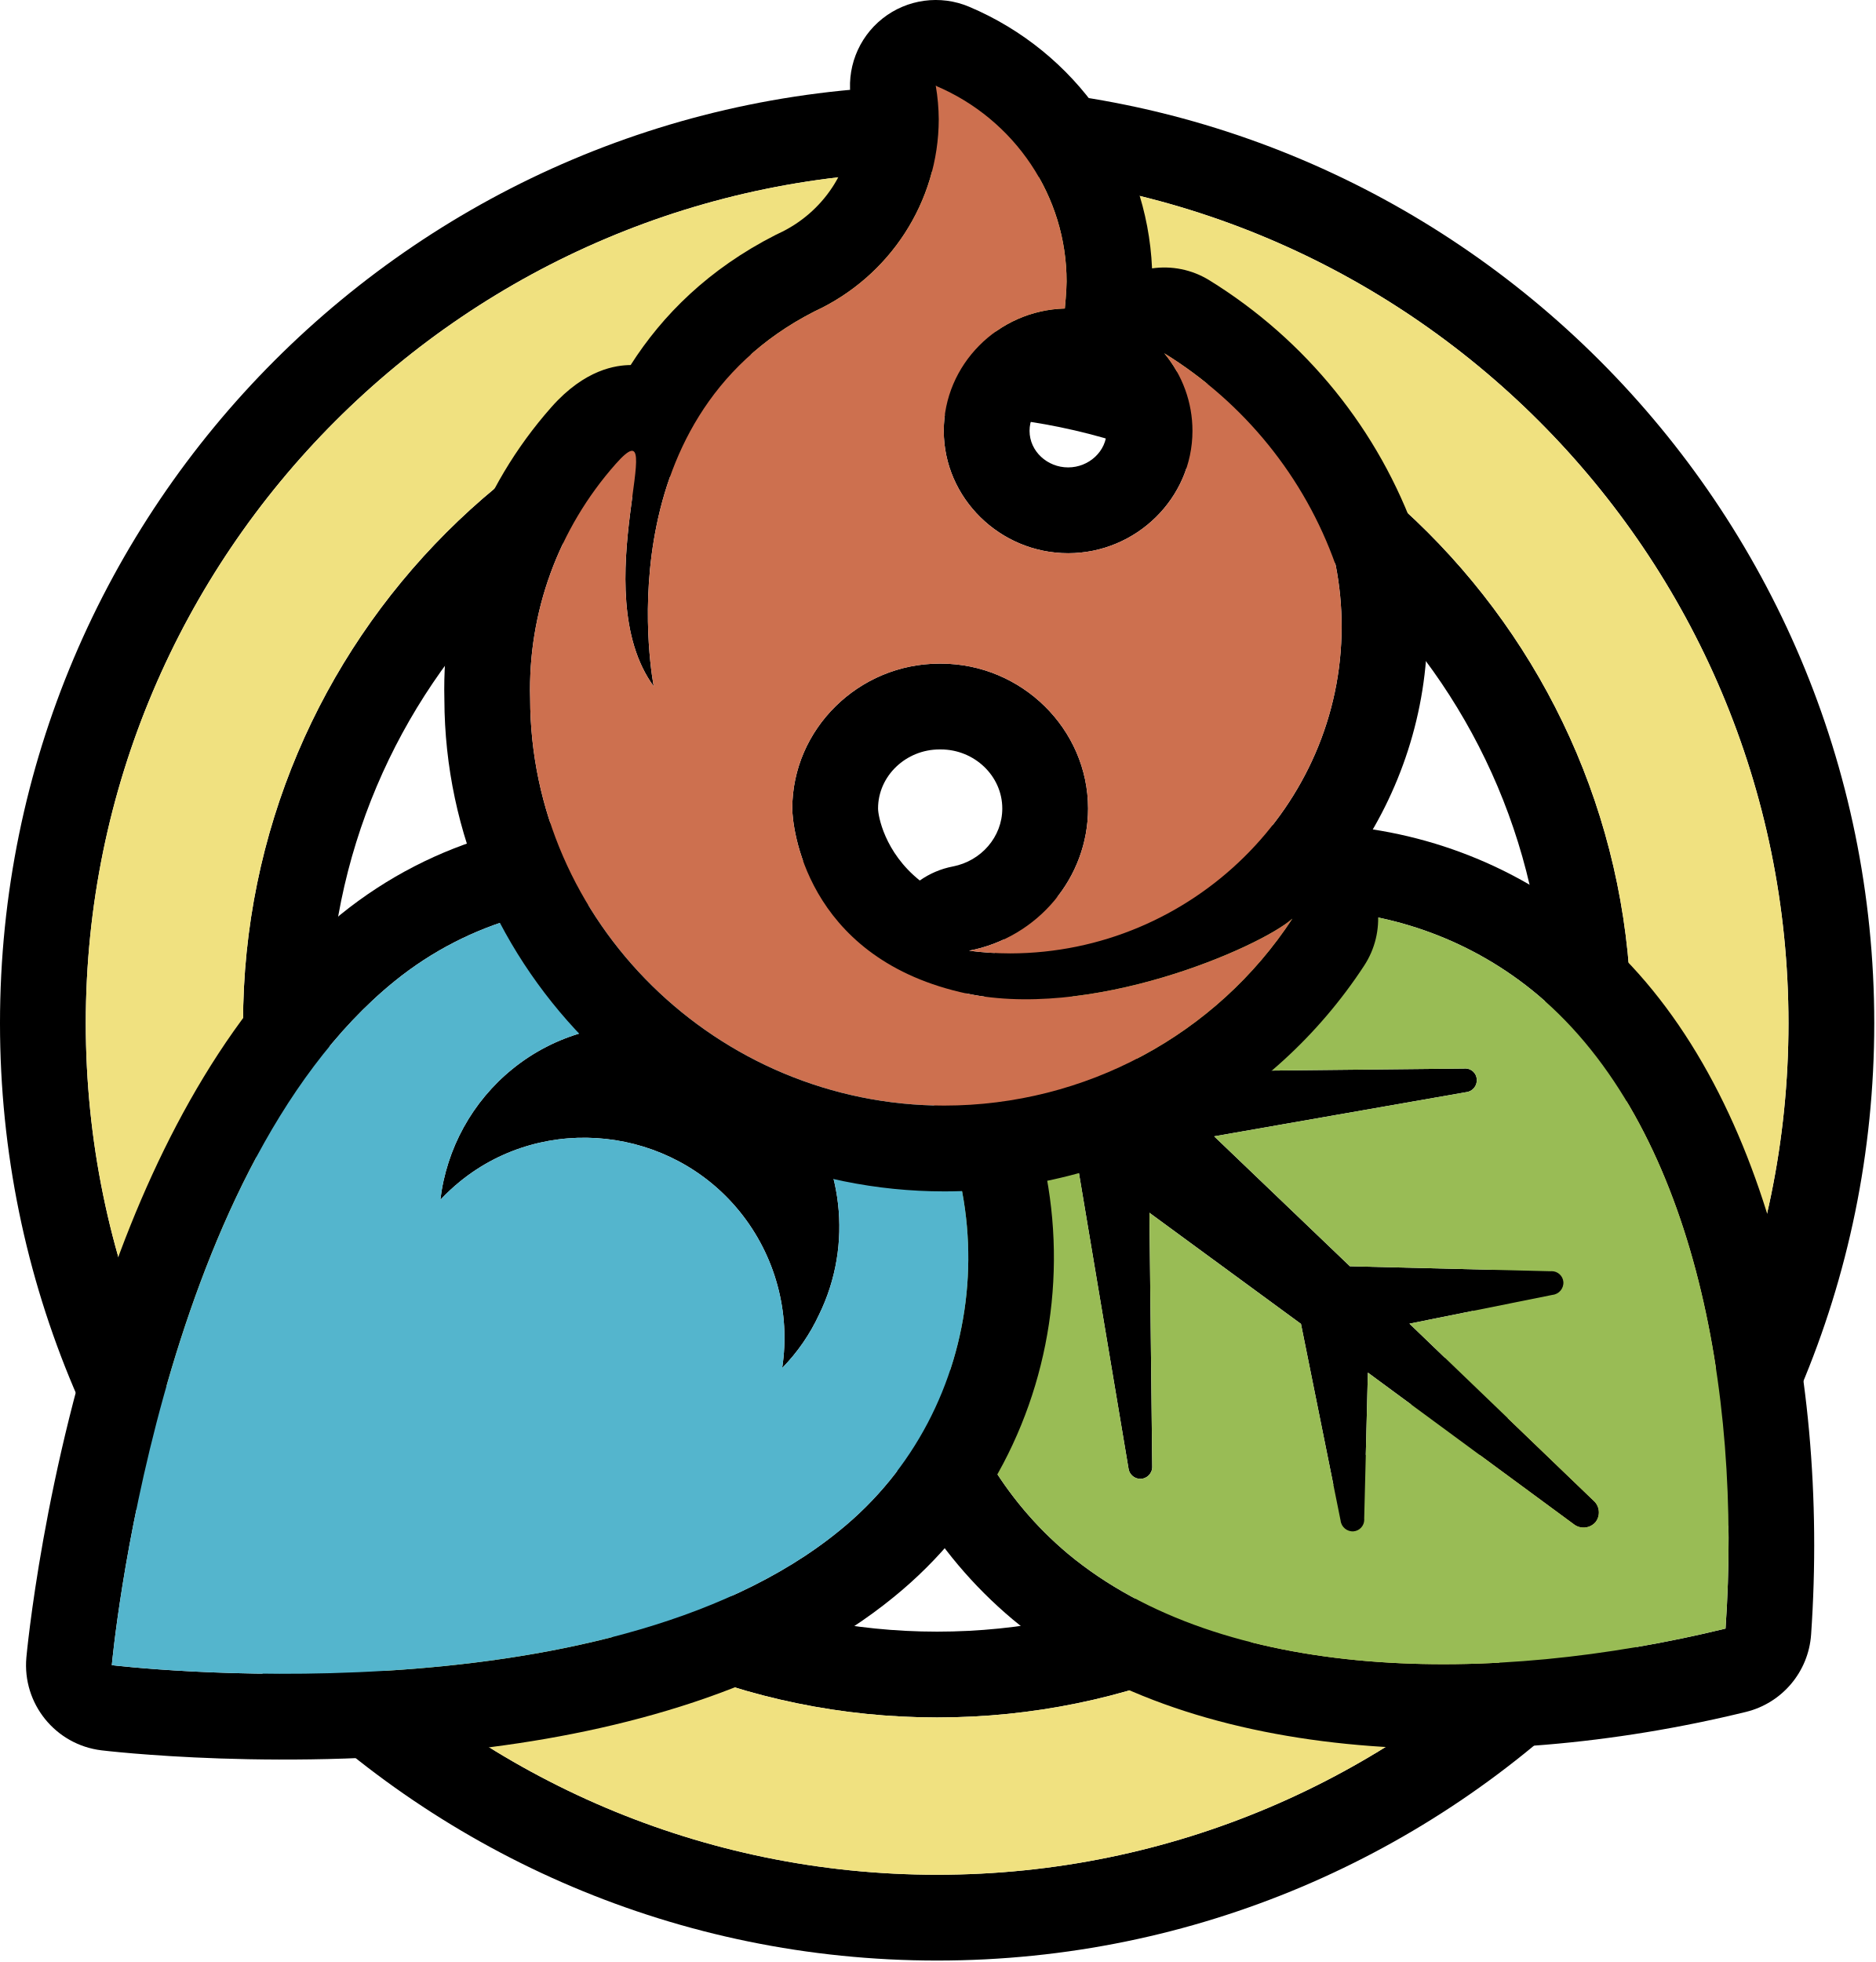
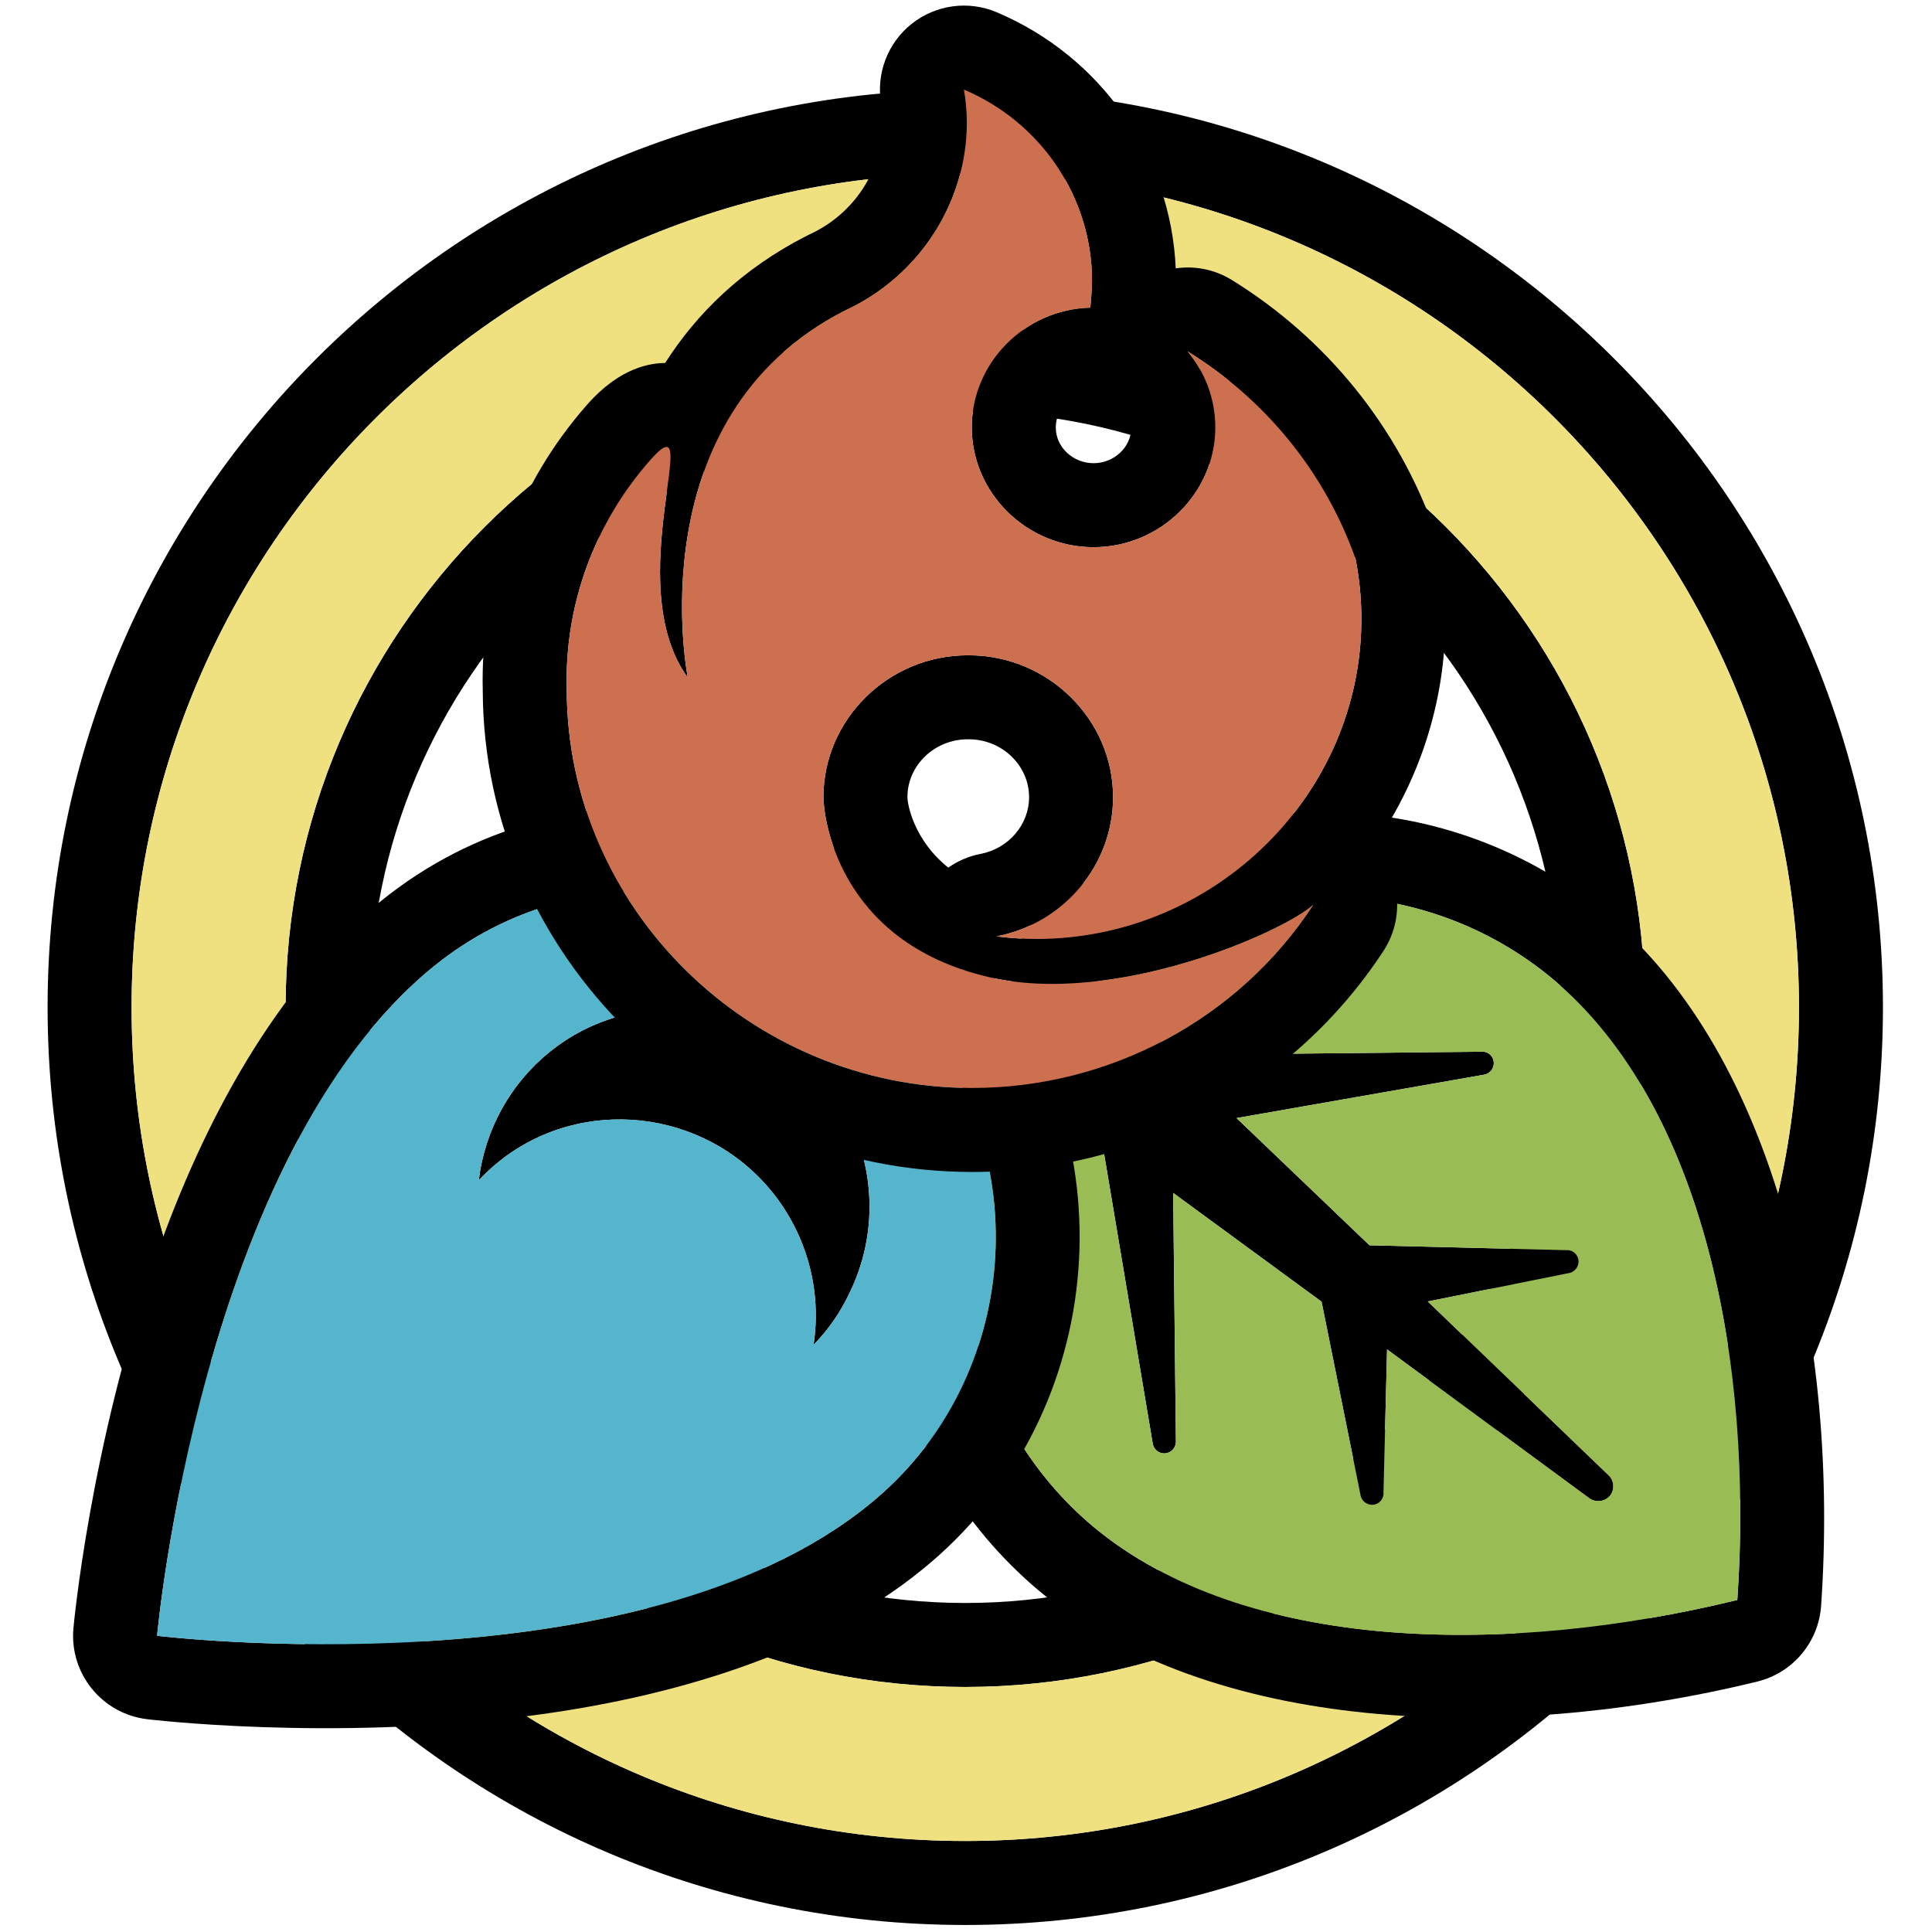
- <svg xmlns="http://www.w3.org/2000/svg" width="100%" height="100%" viewBox="0 0 656 686" version="1.1" xml:space="preserve" style="fill-rule:evenodd;clip-rule:evenodd;stroke-linejoin:round;stroke-miterlimit:2;">
-   <g transform="matrix(1,0,0,1,-4572.99,-2049.88)">
-     <g transform="matrix(1,0,0,1,1518.65,-510.163)">
-       <g transform="matrix(0.999997,0,0,0.999999,3051.16,2542.66)">
+ <svg xmlns="http://www.w3.org/2000/svg" width="100%" height="100%" viewBox="0 0 690 690" version="1.1" xml:space="preserve" style="fill-rule:evenodd;clip-rule:evenodd;stroke-linejoin:round;stroke-miterlimit:2;">
+   <g transform="matrix(0.999997,0,0,0.999999,13.82,-15.383)">
+     <g>
+       <g>
        <g>
          <g transform="matrix(0.959464,0,0,0.959464,13.4142,27.4459)">
            <path d="M330.921,20.792C142.394,20.792 -10.667,173.852 -10.667,362.38C-10.667,550.907 142.394,703.967 330.921,703.967C519.448,703.967 672.509,550.907 672.509,362.38C672.509,173.852 519.448,20.792 330.921,20.792ZM330.921,52.059C159.651,52.059 20.601,191.109 20.601,362.38C20.601,533.65 159.651,672.7 330.921,672.7C502.191,672.7 641.241,533.65 641.241,362.38C641.241,191.109 502.191,52.059 330.921,52.059ZM330.921,109.383C470.554,109.383 583.918,222.747 583.918,362.38C583.918,502.012 470.554,615.376 330.921,615.376C191.288,615.376 77.924,502.012 77.924,362.38C77.924,222.747 191.288,109.383 330.921,109.383ZM330.921,140.65C453.297,140.65 552.65,240.004 552.65,362.38C552.65,484.755 453.297,584.109 330.921,584.109C208.545,584.109 109.192,484.755 109.192,362.38C109.192,240.004 208.545,140.65 330.921,140.65Z" />
-             <path d="M330.921,52.059C159.651,52.059 20.601,191.109 20.601,362.38C20.601,533.65 159.651,672.7 330.921,672.7C502.191,672.7 641.241,533.65 641.241,362.38C641.241,191.109 502.191,52.059 330.921,52.059ZM330.921,109.383C470.554,109.383 583.918,222.747 583.918,362.38C583.918,502.012 470.554,615.376 330.921,615.376C191.288,615.376 77.924,502.012 77.924,362.38C77.924,222.747 191.288,109.383 330.921,109.383Z" style="fill:rgb(240,225,128);" />
+             <path d="M330.921,52.059C159.651,52.059 20.601,191.109 20.601,362.38C20.601,533.65 159.651,672.7 330.921,672.7C502.191,672.7 641.241,533.65 641.241,362.38C641.241,191.109 502.191,52.059 330.921,52.059ZM330.921,109.383C470.554,109.383 583.918,222.747 583.918,362.38C583.918,502.012 470.554,615.376 330.921,615.376C191.288,615.376 77.924,502.012 77.924,362.38C77.924,222.747 191.288,109.383 330.921,109.383Z" style="fill:#f0e180;" />
          </g>
          <g transform="matrix(1,0,0,1,0.504315,25.2623)">
            <g transform="matrix(1,0,0,1,-0.504315,-29.8722)">
              <path d="M347.842,374.245C345.88,374.243 343.906,374.442 341.951,374.839C333.699,376.515 326.53,381.582 322.197,388.804C320.678,391.335 319.255,393.965 317.937,396.598C285.161,461.643 301.546,541.348 357.327,588.189C357.358,588.215 357.389,588.241 357.42,588.267C418.092,638.798 522.422,642.865 613.768,620.557C626.452,617.459 635.676,606.513 636.579,593.487C643.09,499.531 620.548,397.663 560.335,346.922C560.32,346.909 560.304,346.896 560.289,346.883C504.47,300.035 423.086,297.725 364.7,341.321C362.379,343.039 360.064,344.862 357.844,346.779C351.459,352.293 347.691,360.241 347.463,368.674C347.412,370.553 347.538,372.418 347.842,374.245ZM376.619,565.215C331.449,527.284 318.187,462.736 344.742,410.069C345.726,408.1 346.786,406.131 347.922,404.238L379.724,427.408L397.896,535.685C398.273,537.636 399.997,539.059 401.985,539.059C404.257,539.059 406.131,537.2 406.149,534.928L405.165,446.035L458.168,484.878L472.024,553.63C472.262,555.9 474.292,557.591 476.567,557.416C478.667,557.23 480.296,555.451 480.296,553.343C480.296,553.211 480.29,553.08 480.277,552.948L481.564,501.915L553.572,554.917C555.863,556.727 559.213,556.425 561.144,554.236C562.993,551.958 562.688,548.575 560.462,546.664L496.102,484.802L546.152,474.732C548.422,474.494 550.113,472.464 549.938,470.189C549.752,468.089 547.972,466.459 545.865,466.459C545.733,466.459 545.601,466.466 545.47,466.479L475.28,464.737L427.805,419.306L515.94,403.86C518.2,403.623 519.869,401.578 519.651,399.317C519.506,397.224 517.745,395.58 515.647,395.58C515.492,395.58 515.337,395.589 515.183,395.607L405.771,396.742L377.452,369.484C379.118,368.045 380.86,366.682 382.601,365.395C429.876,330.061 495.795,331.92 541.003,369.862C594.914,415.293 612.481,507.291 606.65,591.413C524.799,611.403 430.985,610.494 376.619,565.215Z" />
-               <path d="M376.619,565.215C331.449,527.284 318.187,462.736 344.742,410.069C345.726,408.1 346.786,406.131 347.922,404.238L379.724,427.408L397.896,535.685C398.273,537.636 399.997,539.059 401.985,539.059C404.257,539.059 406.131,537.2 406.149,534.928L405.165,446.035L458.168,484.878L472.024,553.63C472.262,555.9 474.292,557.591 476.567,557.416C478.667,557.23 480.296,555.451 480.296,553.343C480.296,553.211 480.29,553.08 480.277,552.948L481.564,501.915L553.572,554.917C555.863,556.727 559.213,556.425 561.144,554.236C562.993,551.958 562.688,548.575 560.462,546.664L496.102,484.802L546.152,474.732C548.422,474.494 550.113,472.464 549.938,470.189C549.752,468.089 547.972,466.459 545.865,466.459C545.733,466.459 545.601,466.466 545.47,466.479L475.28,464.737L427.805,419.306L515.94,403.86C518.2,403.623 519.869,401.578 519.651,399.317C519.506,397.224 517.745,395.58 515.647,395.58C515.492,395.58 515.337,395.589 515.183,395.607L405.771,396.742L377.452,369.484C379.118,368.045 380.86,366.682 382.601,365.395C429.876,330.061 495.795,331.92 541.003,369.862C594.914,415.293 612.481,507.291 606.65,591.413C524.799,611.403 430.985,610.494 376.619,565.215Z" style="fill:rgb(153,188,85);fill-rule:nonzero;" />
+               <path d="M376.619,565.215C331.449,527.284 318.187,462.736 344.742,410.069C345.726,408.1 346.786,406.131 347.922,404.238L379.724,427.408L397.896,535.685C398.273,537.636 399.997,539.059 401.985,539.059C404.257,539.059 406.131,537.2 406.149,534.928L405.165,446.035L458.168,484.878L472.024,553.63C472.262,555.9 474.292,557.591 476.567,557.416C478.667,557.23 480.296,555.451 480.296,553.343C480.296,553.211 480.29,553.08 480.277,552.948L481.564,501.915L553.572,554.917C555.863,556.727 559.213,556.425 561.144,554.236C562.993,551.958 562.688,548.575 560.462,546.664L496.102,484.802L546.152,474.732C548.422,474.494 550.113,472.464 549.938,470.189C549.752,468.089 547.972,466.459 545.865,466.459C545.733,466.459 545.601,466.466 545.47,466.479L475.28,464.737L427.805,419.306L515.94,403.86C518.2,403.623 519.869,401.578 519.651,399.317C519.506,397.224 517.745,395.58 515.647,395.58C515.492,395.58 515.337,395.589 515.183,395.607L405.771,396.742L377.452,369.484C379.118,368.045 380.86,366.682 382.601,365.395C429.876,330.061 495.795,331.92 541.003,369.862C594.914,415.293 612.481,507.291 606.65,591.413C524.799,611.403 430.985,610.494 376.619,565.215Z" style="fill:#99bc55;fill-rule:nonzero;" />
            </g>
            <g transform="matrix(1,-5.55112e-17,0,1,-0.504315,-29.8722)">
              <path d="M12.405,601.507C10.948,617.646 22.57,632.026 38.657,633.985C38.657,633.985 103.918,641.975 175.119,632.813C225.503,626.329 278.368,610.914 315.714,580.42C380.718,527.73 390.712,430.507 337.657,364.995C284.588,299.466 187.374,289.049 122.324,341.73C84.878,372.056 58.862,420.582 42.041,468.473C18.266,536.168 12.405,601.507 12.405,601.507ZM42.284,604.205C42.284,604.205 57.783,432.603 141.205,365.043C193.512,322.682 271.67,331.183 314.343,383.876C357.017,436.568 349.09,514.786 296.782,557.148C213.661,625.078 42.284,604.205 42.284,604.205ZM289.635,481.63C301.606,457.171 298.215,427.738 280.973,406.448C256.687,376.46 212.206,371.622 182.438,395.73C168.4,407.099 159.34,423.522 157.177,441.52C159.352,439.191 161.686,437.015 164.162,435.01C193.689,411.098 237.807,415.896 261.895,445.64C274.324,460.988 279.718,480.874 276.725,500.315C282.055,494.868 286.42,488.551 289.635,481.63Z" />
-               <path d="M42.284,604.205C42.284,604.205 57.783,432.603 141.205,365.043C193.512,322.682 271.67,331.183 314.343,383.876C357.017,436.568 349.09,514.786 296.782,557.148C213.661,625.078 42.284,604.205 42.284,604.205ZM289.635,481.63C301.606,457.171 298.215,427.738 280.973,406.448C256.687,376.46 212.206,371.622 182.438,395.73C168.4,407.099 159.34,423.522 157.177,441.52C159.352,439.191 161.686,437.015 164.162,435.01C193.689,411.098 237.807,415.896 261.895,445.64C274.324,460.988 279.718,480.874 276.725,500.315C282.055,494.868 286.42,488.551 289.635,481.63Z" style="fill:rgb(84,181,205);fill-rule:nonzero;" />
+               <path d="M42.284,604.205C42.284,604.205 57.783,432.603 141.205,365.043C193.512,322.682 271.67,331.183 314.343,383.876C357.017,436.568 349.09,514.786 296.782,557.148C213.661,625.078 42.284,604.205 42.284,604.205ZM289.635,481.63C301.606,457.171 298.215,427.738 280.973,406.448C256.687,376.46 212.206,371.622 182.438,395.73C168.4,407.099 159.34,423.522 157.177,441.52C159.352,439.191 161.686,437.015 164.162,435.01C193.689,411.098 237.807,415.896 261.895,445.64C274.324,460.988 279.718,480.874 276.725,500.315C282.055,494.868 286.42,488.551 289.635,481.63Z" style="fill:#54b5cd;fill-rule:nonzero;" />
            </g>
            <g transform="matrix(0.966382,0,0,0.950828,10.6054,-18.5493)">
              <path d="M220.027,145.458C214.854,145.518 203.575,146.901 191.377,160.899C165.454,190.647 151.638,229.07 152.615,268.508C152.914,367.608 234.323,449.324 333.504,449.324C394.919,449.324 452.237,417.949 485.479,366.309C493.488,353.869 491.813,337.575 481.804,327.087C498.52,302.719 508.338,273.299 508.365,241.797C508.384,232.097 507.465,222.417 505.621,212.894C505.33,211.39 504.931,209.91 504.428,208.465C490.859,169.48 464.427,136.238 429.464,114.293C423.064,110.277 415.715,108.883 408.715,109.916C406.931,68.012 381.313,30.369 342.53,13.708C332.077,9.218 320.046,10.883 311.155,18.05C302.263,25.217 297.928,36.744 299.849,48.112C300.24,50.429 300.451,52.774 300.48,55.124C300.382,73.159 289.793,89.467 273.518,97.101C273.156,97.271 272.796,97.448 272.441,97.632C248.294,110.126 231.552,127.062 220.027,145.458ZM331.794,255.256C302.566,255.256 278.515,279.307 278.515,308.535C278.515,315.015 283.105,362.534 339.264,376.034C385.883,387.374 448.252,359.294 459.502,349.035C431.949,391.835 384.407,417.772 333.504,417.772C251.343,417.772 183.718,350.198 183.657,268.036C182.794,236.44 193.851,205.648 214.617,181.818C235.382,157.988 203.007,228.347 228.386,263.626C228.386,263.626 209.127,165.798 286.525,125.749C313.888,112.916 331.463,85.323 331.524,55.1C331.494,50.968 331.133,46.845 330.444,42.771C359.158,55.106 377.839,83.518 377.783,114.769C377.783,118.099 377.153,124.669 377.153,124.669C352.924,125.308 333.341,145.415 333.341,169.652C333.341,194.338 353.655,214.652 378.341,214.652C403.026,214.652 423.34,194.338 423.34,169.652C423.34,159.259 419.739,149.179 413.153,141.139C442.063,159.284 463.942,186.752 475.162,218.987C476.614,226.49 477.338,234.115 477.321,241.757C477.272,307.532 423.219,361.667 357.444,361.814C352.448,361.807 347.457,361.476 342.504,360.824C367.418,355.954 385.561,333.921 385.561,308.535C385.561,279.307 361.51,255.256 332.282,255.256L331.794,255.256ZM332.282,286.808L331.794,286.808C319.733,286.808 309.559,296.474 309.559,308.535C309.559,311.168 311.873,324.629 324.666,335.007C328.159,332.502 332.211,330.707 336.64,329.841C346.872,327.841 354.517,318.96 354.517,308.535C354.517,296.474 344.344,286.808 332.282,286.808ZM385.32,155.109C382.962,155.766 380.497,156.143 377.959,156.21C370.586,156.404 364.385,162.276 364.385,169.652C364.385,177.172 370.821,183.1 378.341,183.1C385.861,183.1 392.296,177.172 392.296,169.652C392.296,166.614 391.22,163.676 389.294,161.325C387.704,159.383 386.377,157.296 385.32,155.109Z" />
-               <path d="M331.794,255.256C302.566,255.256 278.515,279.307 278.515,308.535C278.515,315.015 283.105,362.534 339.264,376.034C385.883,387.374 448.252,359.294 459.502,349.035C431.949,391.835 384.407,417.772 333.504,417.772C251.343,417.772 183.718,350.198 183.657,268.036C182.794,236.44 193.851,205.648 214.617,181.818C235.382,157.988 203.007,228.347 228.386,263.626C228.386,263.626 209.127,165.798 286.525,125.749C313.888,112.916 331.463,85.323 331.524,55.1C331.494,50.968 331.133,46.845 330.444,42.771C359.158,55.106 377.839,83.518 377.783,114.769C377.783,118.099 377.153,124.669 377.153,124.669C352.924,125.308 333.341,145.415 333.341,169.652C333.341,194.338 353.655,214.652 378.341,214.652C403.026,214.652 423.34,194.338 423.34,169.652C423.34,159.259 419.739,149.179 413.153,141.139C442.063,159.284 463.942,186.752 475.162,218.987C476.614,226.49 477.338,234.115 477.321,241.757C477.272,307.532 423.219,361.667 357.444,361.814C352.448,361.807 347.457,361.476 342.504,360.824C367.418,355.954 385.561,333.921 385.561,308.535C385.561,279.307 361.51,255.256 332.282,255.256L331.794,255.256Z" style="fill:rgb(205,112,79);fill-rule:nonzero;" />
+               <path d="M331.794,255.256C302.566,255.256 278.515,279.307 278.515,308.535C278.515,315.015 283.105,362.534 339.264,376.034C385.883,387.374 448.252,359.294 459.502,349.035C431.949,391.835 384.407,417.772 333.504,417.772C251.343,417.772 183.718,350.198 183.657,268.036C182.794,236.44 193.851,205.648 214.617,181.818C235.382,157.988 203.007,228.347 228.386,263.626C228.386,263.626 209.127,165.798 286.525,125.749C313.888,112.916 331.463,85.323 331.524,55.1C331.494,50.968 331.133,46.845 330.444,42.771C359.158,55.106 377.839,83.518 377.783,114.769C377.783,118.099 377.153,124.669 377.153,124.669C352.924,125.308 333.341,145.415 333.341,169.652C333.341,194.338 353.655,214.652 378.341,214.652C403.026,214.652 423.34,194.338 423.34,169.652C423.34,159.259 419.739,149.179 413.153,141.139C442.063,159.284 463.942,186.752 475.162,218.987C476.614,226.49 477.338,234.115 477.321,241.757C477.272,307.532 423.219,361.667 357.444,361.814C352.448,361.807 347.457,361.476 342.504,360.824C367.418,355.954 385.561,333.921 385.561,308.535C385.561,279.307 361.51,255.256 332.282,255.256L331.794,255.256Z" style="fill:#cd704f;fill-rule:nonzero;" />
            </g>
          </g>
        </g>
      </g>
    </g>
  </g>
</svg>
